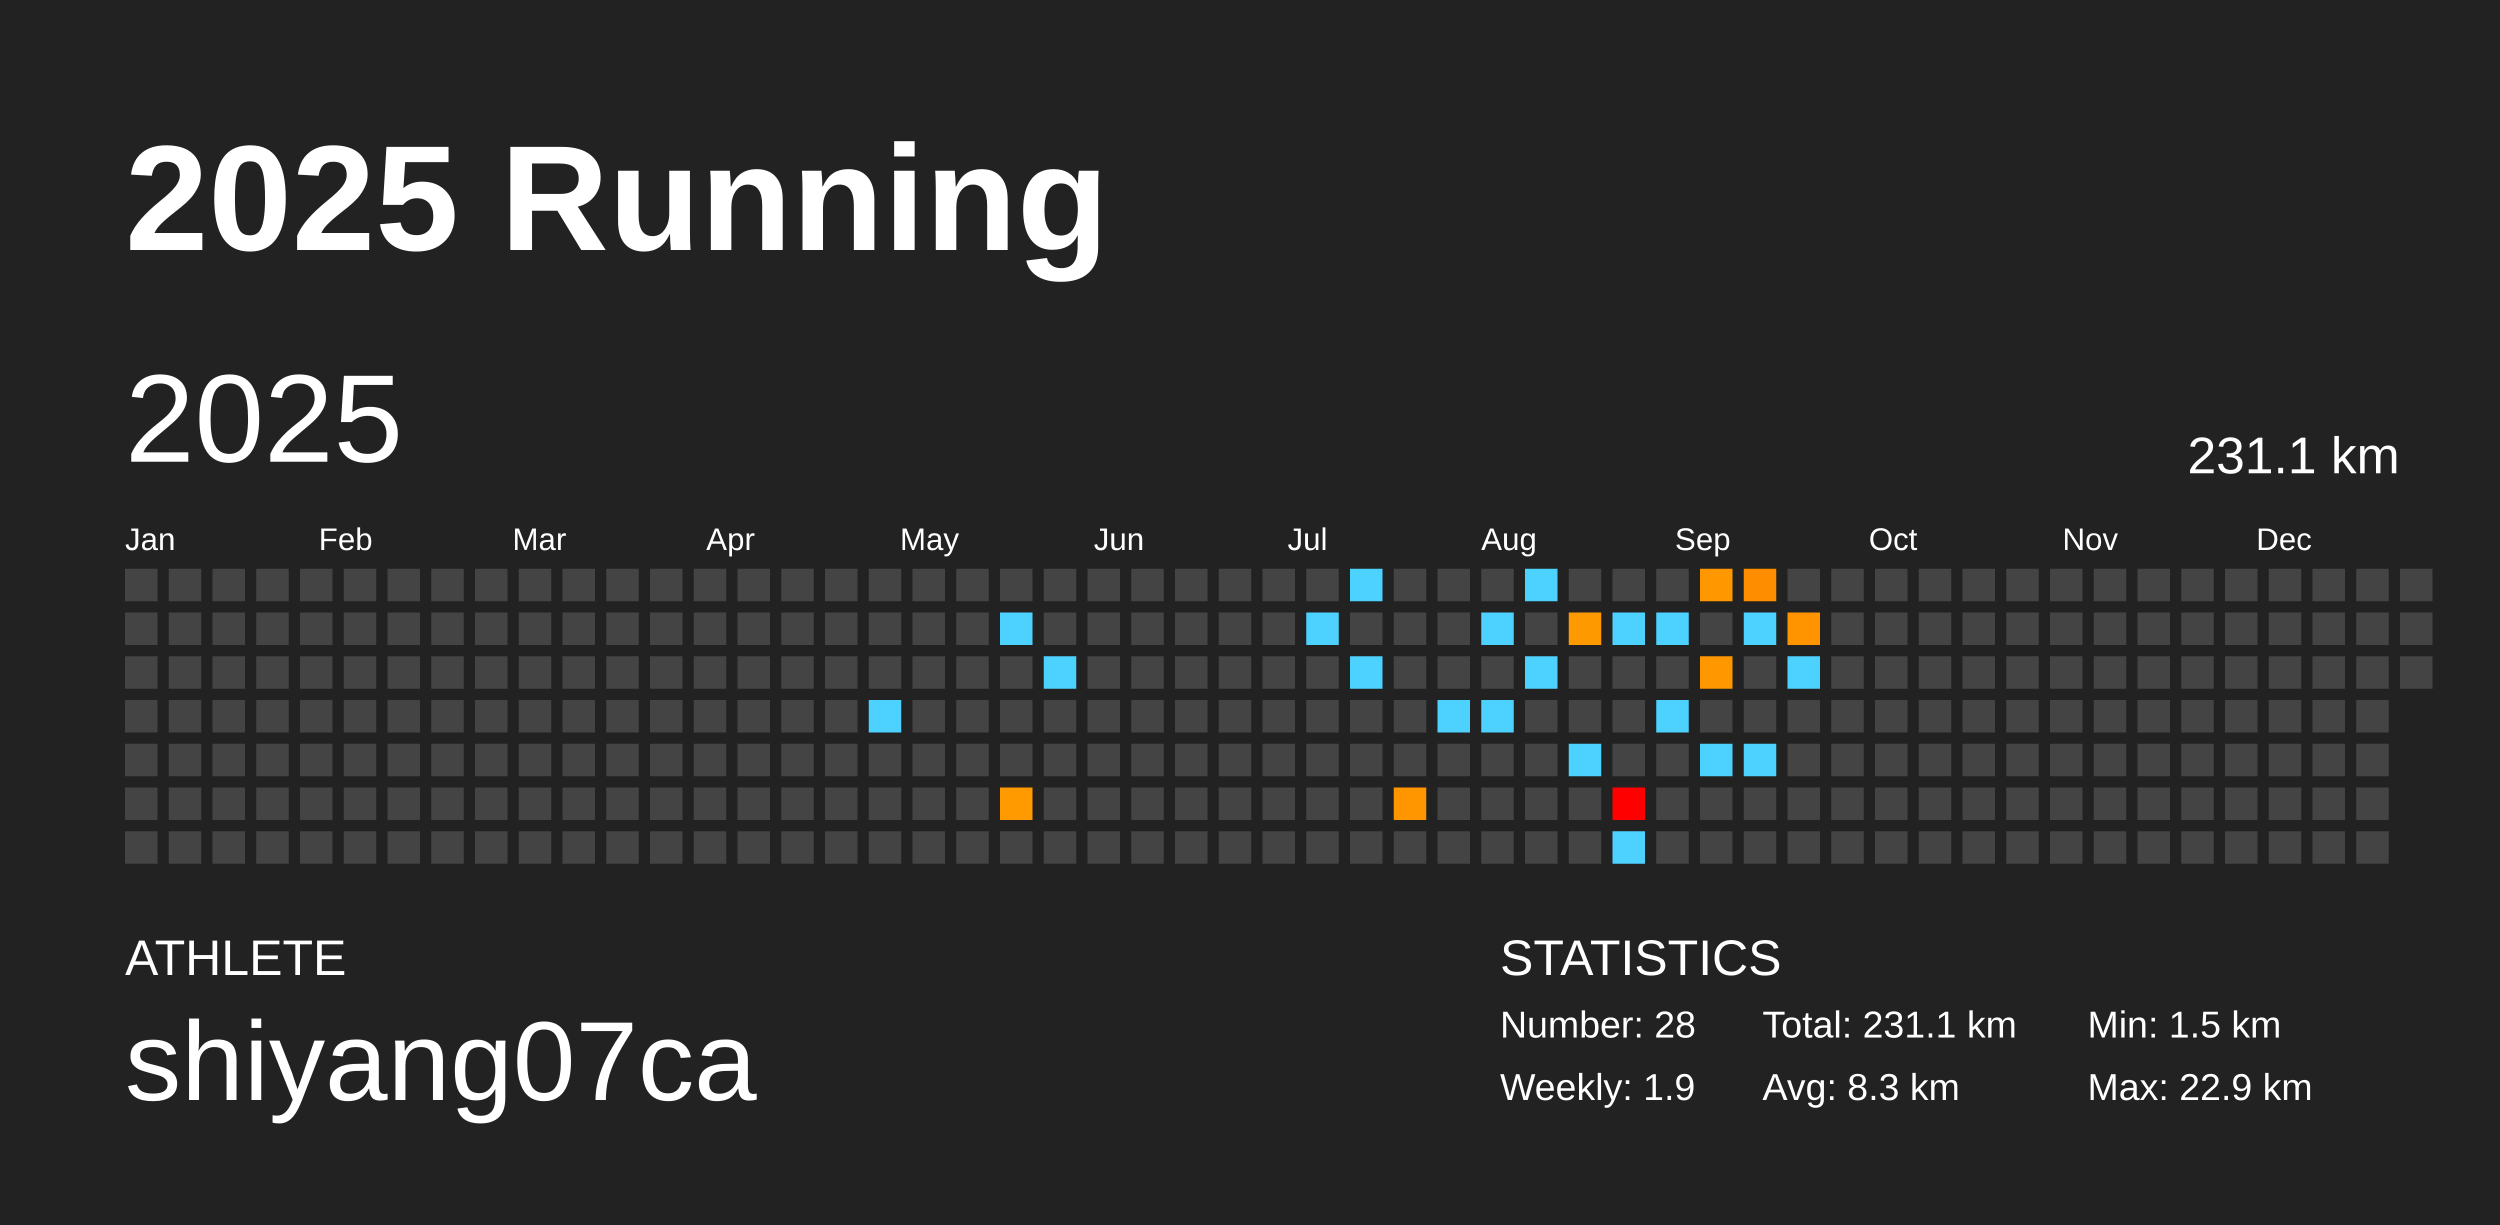
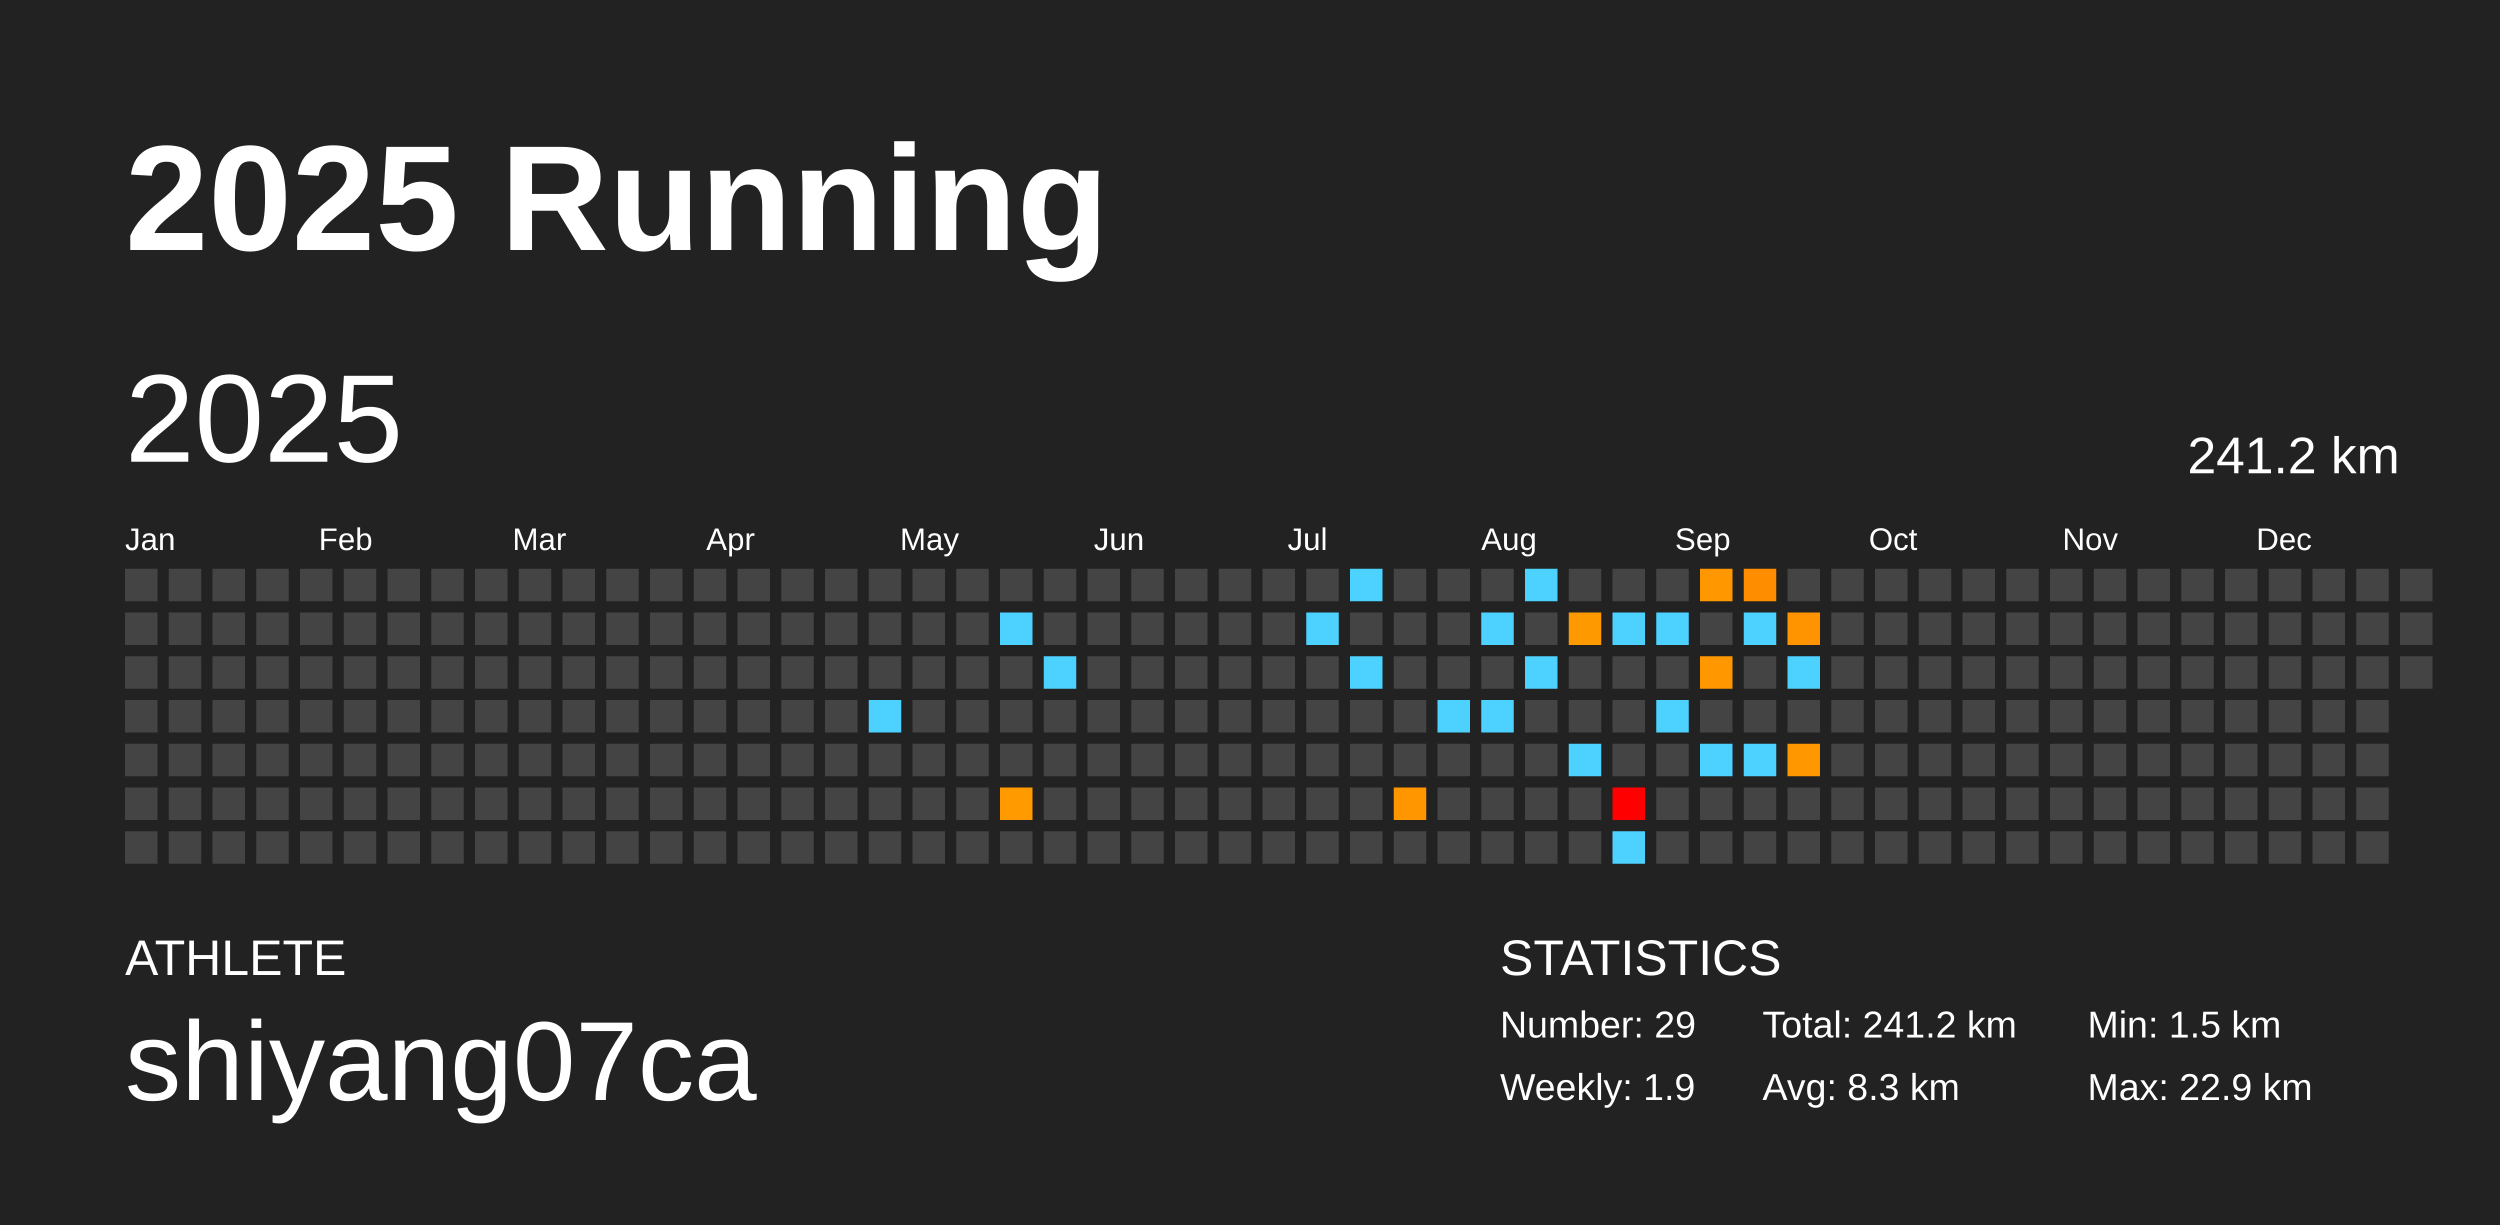
<svg xmlns="http://www.w3.org/2000/svg" baseProfile="full" height="98mm" version="1.1" viewBox="0,0,200,98" width="200mm">
  <defs />
  <rect fill="#222222" height="98" width="200" x="0" y="0" />
  <text fill="#FFFFFF" style="font-size:12px; font-family:Arial; font-weight:bold;" x="10" y="20">2025 Running</text>
  <text fill="#FFFFFF" style="font-size:4px; font-family:Arial" x="10" y="78">ATHLETE</text>
  <text fill="#FFFFFF" style="font-size:9px; font-family:Arial" x="10" y="88">shiyang07ca</text>
  <text fill="#FFFFFF" style="font-size:4px; font-family:Arial" x="120" y="78">STATISTICS</text>
-   <text fill="#FFFFFF" style="font-size:3px; font-family:Arial" x="120" y="83">Number: 28</text>
+   <text fill="#FFFFFF" style="font-size:3px; font-family:Arial" x="120" y="83">Number: 29</text>
  <text fill="#FFFFFF" style="font-size:3px; font-family:Arial" x="120" y="88">Weekly: 1.9</text>
-   <text fill="#FFFFFF" style="font-size:3px; font-family:Arial" x="141" y="83">Total: 231.1 km</text>
+   <text fill="#FFFFFF" style="font-size:3px; font-family:Arial" x="141" y="83">Total: 241.2 km</text>
  <text fill="#FFFFFF" style="font-size:3px; font-family:Arial" x="141" y="88">Avg: 8.3 km</text>
  <text fill="#FFFFFF" style="font-size:3px; font-family:Arial" x="167" y="83">Min: 1.5 km</text>
  <text fill="#FFFFFF" style="font-size:3px; font-family:Arial" x="167" y="88">Max: 22.9 km</text>
  <text dominant-baseline="hanging" fill="#FFFFFF" style="font-size:10.0px; font-family:Arial;" x="10" y="30">2025</text>
-   <text dominant-baseline="hanging" fill="#FFFFFF" style="font-size:4.125px; font-family:Arial;" x="175" y="35">231.1 km</text>
+   <text dominant-baseline="hanging" fill="#FFFFFF" style="font-size:4.125px; font-family:Arial;" x="175" y="35">241.2 km</text>
  <text fill="#FFFFFF" style="font-size:2.5px; font-family:Arial" x="10.0" y="44">Jan</text>
  <text fill="#FFFFFF" style="font-size:2.5px; font-family:Arial" x="25.5" y="44">Feb</text>
  <text fill="#FFFFFF" style="font-size:2.5px; font-family:Arial" x="41.0" y="44">Mar</text>
  <text fill="#FFFFFF" style="font-size:2.5px; font-family:Arial" x="56.5" y="44">Apr</text>
  <text fill="#FFFFFF" style="font-size:2.5px; font-family:Arial" x="72.0" y="44">May</text>
  <text fill="#FFFFFF" style="font-size:2.5px; font-family:Arial" x="87.5" y="44">Jun</text>
  <text fill="#FFFFFF" style="font-size:2.5px; font-family:Arial" x="103.0" y="44">Jul</text>
  <text fill="#FFFFFF" style="font-size:2.5px; font-family:Arial" x="118.5" y="44">Aug</text>
  <text fill="#FFFFFF" style="font-size:2.5px; font-family:Arial" x="134.0" y="44">Sep</text>
  <text fill="#FFFFFF" style="font-size:2.5px; font-family:Arial" x="149.5" y="44">Oct</text>
  <text fill="#FFFFFF" style="font-size:2.5px; font-family:Arial" x="165.0" y="44">Nov</text>
  <text fill="#FFFFFF" style="font-size:2.5px; font-family:Arial" x="180.5" y="44">Dec</text>
  <rect fill="#444444" height="2.6" width="2.6" x="10.0" y="45.5" />
  <rect fill="#444444" height="2.6" width="2.6" x="10.0" y="49.0" />
  <rect fill="#444444" height="2.6" width="2.6" x="10.0" y="52.5" />
  <rect fill="#444444" height="2.6" width="2.6" x="10.0" y="56.0" />
  <rect fill="#444444" height="2.6" width="2.6" x="10.0" y="59.5" />
  <rect fill="#444444" height="2.6" width="2.6" x="10.0" y="63.0" />
  <rect fill="#444444" height="2.6" width="2.6" x="10.0" y="66.5" />
  <rect fill="#444444" height="2.6" width="2.6" x="13.5" y="45.5" />
  <rect fill="#444444" height="2.6" width="2.6" x="13.5" y="49.0" />
  <rect fill="#444444" height="2.6" width="2.6" x="13.5" y="52.5" />
  <rect fill="#444444" height="2.6" width="2.6" x="13.5" y="56.0" />
  <rect fill="#444444" height="2.6" width="2.6" x="13.5" y="59.5" />
  <rect fill="#444444" height="2.6" width="2.6" x="13.5" y="63.0" />
  <rect fill="#444444" height="2.6" width="2.6" x="13.5" y="66.5" />
  <rect fill="#444444" height="2.6" width="2.6" x="17.0" y="45.5" />
  <rect fill="#444444" height="2.6" width="2.6" x="17.0" y="49.0" />
  <rect fill="#444444" height="2.6" width="2.6" x="17.0" y="52.5" />
  <rect fill="#444444" height="2.6" width="2.6" x="17.0" y="56.0" />
  <rect fill="#444444" height="2.6" width="2.6" x="17.0" y="59.5" />
  <rect fill="#444444" height="2.6" width="2.6" x="17.0" y="63.0" />
  <rect fill="#444444" height="2.6" width="2.6" x="17.0" y="66.5" />
  <rect fill="#444444" height="2.6" width="2.6" x="20.5" y="45.5" />
  <rect fill="#444444" height="2.6" width="2.6" x="20.5" y="49.0" />
  <rect fill="#444444" height="2.6" width="2.6" x="20.5" y="52.5" />
  <rect fill="#444444" height="2.6" width="2.6" x="20.5" y="56.0" />
  <rect fill="#444444" height="2.6" width="2.6" x="20.5" y="59.5" />
  <rect fill="#444444" height="2.6" width="2.6" x="20.5" y="63.0" />
  <rect fill="#444444" height="2.6" width="2.6" x="20.5" y="66.5" />
  <rect fill="#444444" height="2.6" width="2.6" x="24.0" y="45.5" />
  <rect fill="#444444" height="2.6" width="2.6" x="24.0" y="49.0" />
  <rect fill="#444444" height="2.6" width="2.6" x="24.0" y="52.5" />
  <rect fill="#444444" height="2.6" width="2.6" x="24.0" y="56.0" />
  <rect fill="#444444" height="2.6" width="2.6" x="24.0" y="59.5" />
  <rect fill="#444444" height="2.6" width="2.6" x="24.0" y="63.0" />
  <rect fill="#444444" height="2.6" width="2.6" x="24.0" y="66.5" />
  <rect fill="#444444" height="2.6" width="2.6" x="27.5" y="45.5" />
  <rect fill="#444444" height="2.6" width="2.6" x="27.5" y="49.0" />
  <rect fill="#444444" height="2.6" width="2.6" x="27.5" y="52.5" />
  <rect fill="#444444" height="2.6" width="2.6" x="27.5" y="56.0" />
  <rect fill="#444444" height="2.6" width="2.6" x="27.5" y="59.5" />
  <rect fill="#444444" height="2.6" width="2.6" x="27.5" y="63.0" />
  <rect fill="#444444" height="2.6" width="2.6" x="27.5" y="66.5" />
  <rect fill="#444444" height="2.6" width="2.6" x="31.0" y="45.5" />
  <rect fill="#444444" height="2.6" width="2.6" x="31.0" y="49.0" />
  <rect fill="#444444" height="2.6" width="2.6" x="31.0" y="52.5" />
  <rect fill="#444444" height="2.6" width="2.6" x="31.0" y="56.0" />
  <rect fill="#444444" height="2.6" width="2.6" x="31.0" y="59.5" />
  <rect fill="#444444" height="2.6" width="2.6" x="31.0" y="63.0" />
  <rect fill="#444444" height="2.6" width="2.6" x="31.0" y="66.5" />
  <rect fill="#444444" height="2.6" width="2.6" x="34.5" y="45.5" />
  <rect fill="#444444" height="2.6" width="2.6" x="34.5" y="49.0" />
  <rect fill="#444444" height="2.6" width="2.6" x="34.5" y="52.5" />
  <rect fill="#444444" height="2.6" width="2.6" x="34.5" y="56.0" />
  <rect fill="#444444" height="2.6" width="2.6" x="34.5" y="59.5" />
  <rect fill="#444444" height="2.6" width="2.6" x="34.5" y="63.0" />
  <rect fill="#444444" height="2.6" width="2.6" x="34.5" y="66.5" />
  <rect fill="#444444" height="2.6" width="2.6" x="38.0" y="45.5" />
  <rect fill="#444444" height="2.6" width="2.6" x="38.0" y="49.0" />
  <rect fill="#444444" height="2.6" width="2.6" x="38.0" y="52.5" />
  <rect fill="#444444" height="2.6" width="2.6" x="38.0" y="56.0" />
  <rect fill="#444444" height="2.6" width="2.6" x="38.0" y="59.5" />
  <rect fill="#444444" height="2.6" width="2.6" x="38.0" y="63.0" />
  <rect fill="#444444" height="2.6" width="2.6" x="38.0" y="66.5" />
  <rect fill="#444444" height="2.6" width="2.6" x="41.5" y="45.5" />
  <rect fill="#444444" height="2.6" width="2.6" x="41.5" y="49.0" />
  <rect fill="#444444" height="2.6" width="2.6" x="41.5" y="52.5" />
  <rect fill="#444444" height="2.6" width="2.6" x="41.5" y="56.0" />
  <rect fill="#444444" height="2.6" width="2.6" x="41.5" y="59.5" />
  <rect fill="#444444" height="2.6" width="2.6" x="41.5" y="63.0" />
  <rect fill="#444444" height="2.6" width="2.6" x="41.5" y="66.5" />
  <rect fill="#444444" height="2.6" width="2.6" x="45.0" y="45.5" />
  <rect fill="#444444" height="2.6" width="2.6" x="45.0" y="49.0" />
  <rect fill="#444444" height="2.6" width="2.6" x="45.0" y="52.5" />
  <rect fill="#444444" height="2.6" width="2.6" x="45.0" y="56.0" />
  <rect fill="#444444" height="2.6" width="2.6" x="45.0" y="59.5" />
  <rect fill="#444444" height="2.6" width="2.6" x="45.0" y="63.0" />
  <rect fill="#444444" height="2.6" width="2.6" x="45.0" y="66.5" />
  <rect fill="#444444" height="2.6" width="2.6" x="48.5" y="45.5" />
  <rect fill="#444444" height="2.6" width="2.6" x="48.5" y="49.0" />
  <rect fill="#444444" height="2.6" width="2.6" x="48.5" y="52.5" />
  <rect fill="#444444" height="2.6" width="2.6" x="48.5" y="56.0" />
  <rect fill="#444444" height="2.6" width="2.6" x="48.5" y="59.5" />
  <rect fill="#444444" height="2.6" width="2.6" x="48.5" y="63.0" />
  <rect fill="#444444" height="2.6" width="2.6" x="48.5" y="66.5" />
  <rect fill="#444444" height="2.6" width="2.6" x="52.0" y="45.5" />
  <rect fill="#444444" height="2.6" width="2.6" x="52.0" y="49.0" />
  <rect fill="#444444" height="2.6" width="2.6" x="52.0" y="52.5" />
  <rect fill="#444444" height="2.6" width="2.6" x="52.0" y="56.0" />
  <rect fill="#444444" height="2.6" width="2.6" x="52.0" y="59.5" />
  <rect fill="#444444" height="2.6" width="2.6" x="52.0" y="63.0" />
  <rect fill="#444444" height="2.6" width="2.6" x="52.0" y="66.5" />
  <rect fill="#444444" height="2.6" width="2.6" x="55.5" y="45.5" />
  <rect fill="#444444" height="2.6" width="2.6" x="55.5" y="49.0" />
  <rect fill="#444444" height="2.6" width="2.6" x="55.5" y="52.5" />
  <rect fill="#444444" height="2.6" width="2.6" x="55.5" y="56.0" />
  <rect fill="#444444" height="2.6" width="2.6" x="55.5" y="59.5" />
  <rect fill="#444444" height="2.6" width="2.6" x="55.5" y="63.0" />
  <rect fill="#444444" height="2.6" width="2.6" x="55.5" y="66.5" />
  <rect fill="#444444" height="2.6" width="2.6" x="59.0" y="45.5" />
  <rect fill="#444444" height="2.6" width="2.6" x="59.0" y="49.0" />
  <rect fill="#444444" height="2.6" width="2.6" x="59.0" y="52.5" />
  <rect fill="#444444" height="2.6" width="2.6" x="59.0" y="56.0" />
  <rect fill="#444444" height="2.6" width="2.6" x="59.0" y="59.5" />
  <rect fill="#444444" height="2.6" width="2.6" x="59.0" y="63.0" />
  <rect fill="#444444" height="2.6" width="2.6" x="59.0" y="66.5" />
  <rect fill="#444444" height="2.6" width="2.6" x="62.5" y="45.5" />
  <rect fill="#444444" height="2.6" width="2.6" x="62.5" y="49.0" />
  <rect fill="#444444" height="2.6" width="2.6" x="62.5" y="52.5" />
  <rect fill="#444444" height="2.6" width="2.6" x="62.5" y="56.0" />
  <rect fill="#444444" height="2.6" width="2.6" x="62.5" y="59.5" />
  <rect fill="#444444" height="2.6" width="2.6" x="62.5" y="63.0" />
  <rect fill="#444444" height="2.6" width="2.6" x="62.5" y="66.5" />
  <rect fill="#444444" height="2.6" width="2.6" x="66.0" y="45.5" />
  <rect fill="#444444" height="2.6" width="2.6" x="66.0" y="49.0" />
  <rect fill="#444444" height="2.6" width="2.6" x="66.0" y="52.5" />
  <rect fill="#444444" height="2.6" width="2.6" x="66.0" y="56.0" />
  <rect fill="#444444" height="2.6" width="2.6" x="66.0" y="59.5" />
  <rect fill="#444444" height="2.6" width="2.6" x="66.0" y="63.0" />
  <rect fill="#444444" height="2.6" width="2.6" x="66.0" y="66.5" />
  <rect fill="#444444" height="2.6" width="2.6" x="69.5" y="45.5" />
  <rect fill="#444444" height="2.6" width="2.6" x="69.5" y="49.0" />
  <rect fill="#444444" height="2.6" width="2.6" x="69.5" y="52.5" />
  <rect fill="#4dd2ff" height="2.6" width="2.6" x="69.5" y="56.0" />
  <rect fill="#444444" height="2.6" width="2.6" x="69.5" y="59.5" />
  <rect fill="#444444" height="2.6" width="2.6" x="69.5" y="63.0" />
  <rect fill="#444444" height="2.6" width="2.6" x="69.5" y="66.5" />
  <rect fill="#444444" height="2.6" width="2.6" x="73.0" y="45.5" />
  <rect fill="#444444" height="2.6" width="2.6" x="73.0" y="49.0" />
  <rect fill="#444444" height="2.6" width="2.6" x="73.0" y="52.5" />
  <rect fill="#444444" height="2.6" width="2.6" x="73.0" y="56.0" />
  <rect fill="#444444" height="2.6" width="2.6" x="73.0" y="59.5" />
  <rect fill="#444444" height="2.6" width="2.6" x="73.0" y="63.0" />
  <rect fill="#444444" height="2.6" width="2.6" x="73.0" y="66.5" />
  <rect fill="#444444" height="2.6" width="2.6" x="76.5" y="45.5" />
  <rect fill="#444444" height="2.6" width="2.6" x="76.5" y="49.0" />
  <rect fill="#444444" height="2.6" width="2.6" x="76.5" y="52.5" />
  <rect fill="#444444" height="2.6" width="2.6" x="76.5" y="56.0" />
  <rect fill="#444444" height="2.6" width="2.6" x="76.5" y="59.5" />
  <rect fill="#444444" height="2.6" width="2.6" x="76.5" y="63.0" />
  <rect fill="#444444" height="2.6" width="2.6" x="76.5" y="66.5" />
  <rect fill="#444444" height="2.6" width="2.6" x="80.0" y="45.5" />
  <rect fill="#4dd2ff" height="2.6" width="2.6" x="80.0" y="49.0" />
  <rect fill="#444444" height="2.6" width="2.6" x="80.0" y="52.5" />
  <rect fill="#444444" height="2.6" width="2.6" x="80.0" y="56.0" />
  <rect fill="#444444" height="2.6" width="2.6" x="80.0" y="59.5" />
  <rect fill="#ff9a00" height="2.6" width="2.6" x="80.0" y="63.0" />
  <rect fill="#444444" height="2.6" width="2.6" x="80.0" y="66.5" />
  <rect fill="#444444" height="2.6" width="2.6" x="83.5" y="45.5" />
  <rect fill="#444444" height="2.6" width="2.6" x="83.5" y="49.0" />
  <rect fill="#4dd2ff" height="2.6" width="2.6" x="83.5" y="52.5" />
  <rect fill="#444444" height="2.6" width="2.6" x="83.5" y="56.0" />
  <rect fill="#444444" height="2.6" width="2.6" x="83.5" y="59.5" />
  <rect fill="#444444" height="2.6" width="2.6" x="83.5" y="63.0" />
  <rect fill="#444444" height="2.6" width="2.6" x="83.5" y="66.5" />
  <rect fill="#444444" height="2.6" width="2.6" x="87.0" y="45.5" />
  <rect fill="#444444" height="2.6" width="2.6" x="87.0" y="49.0" />
  <rect fill="#444444" height="2.6" width="2.6" x="87.0" y="52.5" />
  <rect fill="#444444" height="2.6" width="2.6" x="87.0" y="56.0" />
  <rect fill="#444444" height="2.6" width="2.6" x="87.0" y="59.5" />
  <rect fill="#444444" height="2.6" width="2.6" x="87.0" y="63.0" />
  <rect fill="#444444" height="2.6" width="2.6" x="87.0" y="66.5" />
  <rect fill="#444444" height="2.6" width="2.6" x="90.5" y="45.5" />
  <rect fill="#444444" height="2.6" width="2.6" x="90.5" y="49.0" />
  <rect fill="#444444" height="2.6" width="2.6" x="90.5" y="52.5" />
  <rect fill="#444444" height="2.6" width="2.6" x="90.5" y="56.0" />
  <rect fill="#444444" height="2.6" width="2.6" x="90.5" y="59.5" />
  <rect fill="#444444" height="2.6" width="2.6" x="90.5" y="63.0" />
  <rect fill="#444444" height="2.6" width="2.6" x="90.5" y="66.5" />
  <rect fill="#444444" height="2.6" width="2.6" x="94.0" y="45.5" />
  <rect fill="#444444" height="2.6" width="2.6" x="94.0" y="49.0" />
  <rect fill="#444444" height="2.6" width="2.6" x="94.0" y="52.5" />
  <rect fill="#444444" height="2.6" width="2.6" x="94.0" y="56.0" />
  <rect fill="#444444" height="2.6" width="2.6" x="94.0" y="59.5" />
  <rect fill="#444444" height="2.6" width="2.6" x="94.0" y="63.0" />
  <rect fill="#444444" height="2.6" width="2.6" x="94.0" y="66.5" />
  <rect fill="#444444" height="2.6" width="2.6" x="97.5" y="45.5" />
  <rect fill="#444444" height="2.6" width="2.6" x="97.5" y="49.0" />
  <rect fill="#444444" height="2.6" width="2.6" x="97.5" y="52.5" />
  <rect fill="#444444" height="2.6" width="2.6" x="97.5" y="56.0" />
  <rect fill="#444444" height="2.6" width="2.6" x="97.5" y="59.5" />
  <rect fill="#444444" height="2.6" width="2.6" x="97.5" y="63.0" />
  <rect fill="#444444" height="2.6" width="2.6" x="97.5" y="66.5" />
  <rect fill="#444444" height="2.6" width="2.6" x="101.0" y="45.5" />
  <rect fill="#444444" height="2.6" width="2.6" x="101.0" y="49.0" />
  <rect fill="#444444" height="2.6" width="2.6" x="101.0" y="52.5" />
  <rect fill="#444444" height="2.6" width="2.6" x="101.0" y="56.0" />
  <rect fill="#444444" height="2.6" width="2.6" x="101.0" y="59.5" />
  <rect fill="#444444" height="2.6" width="2.6" x="101.0" y="63.0" />
  <rect fill="#444444" height="2.6" width="2.6" x="101.0" y="66.5" />
  <rect fill="#444444" height="2.6" width="2.6" x="104.5" y="45.5" />
  <rect fill="#4dd2ff" height="2.6" width="2.6" x="104.5" y="49.0" />
  <rect fill="#444444" height="2.6" width="2.6" x="104.5" y="52.5" />
  <rect fill="#444444" height="2.6" width="2.6" x="104.5" y="56.0" />
  <rect fill="#444444" height="2.6" width="2.6" x="104.5" y="59.5" />
  <rect fill="#444444" height="2.6" width="2.6" x="104.5" y="63.0" />
  <rect fill="#444444" height="2.6" width="2.6" x="104.5" y="66.5" />
  <rect fill="#4dd2ff" height="2.6" width="2.6" x="108.0" y="45.5" />
  <rect fill="#444444" height="2.6" width="2.6" x="108.0" y="49.0" />
  <rect fill="#4dd2ff" height="2.6" width="2.6" x="108.0" y="52.5" />
  <rect fill="#444444" height="2.6" width="2.6" x="108.0" y="56.0" />
  <rect fill="#444444" height="2.6" width="2.6" x="108.0" y="59.5" />
  <rect fill="#444444" height="2.6" width="2.6" x="108.0" y="63.0" />
  <rect fill="#444444" height="2.6" width="2.6" x="108.0" y="66.5" />
  <rect fill="#444444" height="2.6" width="2.6" x="111.5" y="45.5" />
  <rect fill="#444444" height="2.6" width="2.6" x="111.5" y="49.0" />
  <rect fill="#444444" height="2.6" width="2.6" x="111.5" y="52.5" />
  <rect fill="#444444" height="2.6" width="2.6" x="111.5" y="56.0" />
  <rect fill="#444444" height="2.6" width="2.6" x="111.5" y="59.5" />
  <rect fill="#ff9600" height="2.6" width="2.6" x="111.5" y="63.0" />
  <rect fill="#444444" height="2.6" width="2.6" x="111.5" y="66.5" />
  <rect fill="#444444" height="2.6" width="2.6" x="115.0" y="45.5" />
  <rect fill="#444444" height="2.6" width="2.6" x="115.0" y="49.0" />
  <rect fill="#444444" height="2.6" width="2.6" x="115.0" y="52.5" />
  <rect fill="#4dd2ff" height="2.6" width="2.6" x="115.0" y="56.0" />
  <rect fill="#444444" height="2.6" width="2.6" x="115.0" y="59.5" />
  <rect fill="#444444" height="2.6" width="2.6" x="115.0" y="63.0" />
  <rect fill="#444444" height="2.6" width="2.6" x="115.0" y="66.5" />
  <rect fill="#444444" height="2.6" width="2.6" x="118.5" y="45.5" />
  <rect fill="#4dd2ff" height="2.6" width="2.6" x="118.5" y="49.0" />
  <rect fill="#444444" height="2.6" width="2.6" x="118.5" y="52.5" />
  <rect fill="#4dd2ff" height="2.6" width="2.6" x="118.5" y="56.0" />
  <rect fill="#444444" height="2.6" width="2.6" x="118.5" y="59.5" />
  <rect fill="#444444" height="2.6" width="2.6" x="118.5" y="63.0" />
  <rect fill="#444444" height="2.6" width="2.6" x="118.5" y="66.5" />
  <rect fill="#4dd2ff" height="2.6" width="2.6" x="122.0" y="45.5" />
  <rect fill="#444444" height="2.6" width="2.6" x="122.0" y="49.0" />
  <rect fill="#4dd2ff" height="2.6" width="2.6" x="122.0" y="52.5" />
  <rect fill="#444444" height="2.6" width="2.6" x="122.0" y="56.0" />
  <rect fill="#444444" height="2.6" width="2.6" x="122.0" y="59.5" />
  <rect fill="#444444" height="2.6" width="2.6" x="122.0" y="63.0" />
  <rect fill="#444444" height="2.6" width="2.6" x="122.0" y="66.5" />
  <rect fill="#444444" height="2.6" width="2.6" x="125.5" y="45.5" />
  <rect fill="#ff9900" height="2.6" width="2.6" x="125.5" y="49.0" />
  <rect fill="#444444" height="2.6" width="2.6" x="125.5" y="52.5" />
  <rect fill="#444444" height="2.6" width="2.6" x="125.5" y="56.0" />
  <rect fill="#4dd2ff" height="2.6" width="2.6" x="125.5" y="59.5" />
  <rect fill="#444444" height="2.6" width="2.6" x="125.5" y="63.0" />
  <rect fill="#444444" height="2.6" width="2.6" x="125.5" y="66.5" />
  <rect fill="#444444" height="2.6" width="2.6" x="129.0" y="45.5" />
  <rect fill="#4dd2ff" height="2.6" width="2.6" x="129.0" y="49.0" />
  <rect fill="#444444" height="2.6" width="2.6" x="129.0" y="52.5" />
  <rect fill="#444444" height="2.6" width="2.6" x="129.0" y="56.0" />
  <rect fill="#444444" height="2.6" width="2.6" x="129.0" y="59.5" />
  <rect fill="red" height="2.6" width="2.6" x="129.0" y="63.0" />
  <rect fill="#4dd2ff" height="2.6" width="2.6" x="129.0" y="66.5" />
  <rect fill="#444444" height="2.6" width="2.6" x="132.5" y="45.5" />
  <rect fill="#4dd2ff" height="2.6" width="2.6" x="132.5" y="49.0" />
  <rect fill="#444444" height="2.6" width="2.6" x="132.5" y="52.5" />
  <rect fill="#4dd2ff" height="2.6" width="2.6" x="132.5" y="56.0" />
  <rect fill="#444444" height="2.6" width="2.6" x="132.5" y="59.5" />
  <rect fill="#444444" height="2.6" width="2.6" x="132.5" y="63.0" />
  <rect fill="#444444" height="2.6" width="2.6" x="132.5" y="66.5" />
  <rect fill="#ff9800" height="2.6" width="2.6" x="136.0" y="45.5" />
  <rect fill="#444444" height="2.6" width="2.6" x="136.0" y="49.0" />
  <rect fill="#ff9800" height="2.6" width="2.6" x="136.0" y="52.5" />
  <rect fill="#444444" height="2.6" width="2.6" x="136.0" y="56.0" />
  <rect fill="#4dd2ff" height="2.6" width="2.6" x="136.0" y="59.5" />
  <rect fill="#444444" height="2.6" width="2.6" x="136.0" y="63.0" />
  <rect fill="#444444" height="2.6" width="2.6" x="136.0" y="66.5" />
  <rect fill="#ff8d00" height="2.6" width="2.6" x="139.5" y="45.5" />
  <rect fill="#4dd2ff" height="2.6" width="2.6" x="139.5" y="49.0" />
  <rect fill="#444444" height="2.6" width="2.6" x="139.5" y="52.5" />
  <rect fill="#444444" height="2.6" width="2.6" x="139.5" y="56.0" />
  <rect fill="#4dd2ff" height="2.6" width="2.6" x="139.5" y="59.5" />
  <rect fill="#444444" height="2.6" width="2.6" x="139.5" y="63.0" />
  <rect fill="#444444" height="2.6" width="2.6" x="139.5" y="66.5" />
  <rect fill="#444444" height="2.6" width="2.6" x="143.0" y="45.5" />
  <rect fill="#ff9300" height="2.6" width="2.6" x="143.0" y="49.0" />
  <rect fill="#4dd2ff" height="2.6" width="2.6" x="143.0" y="52.5" />
  <rect fill="#444444" height="2.6" width="2.6" x="143.0" y="56.0" />
-   <rect fill="#444444" height="2.6" width="2.6" x="143.0" y="59.5" />
+   <rect fill="#ff9800" height="2.6" width="2.6" x="143.0" y="59.5" />
  <rect fill="#444444" height="2.6" width="2.6" x="143.0" y="63.0" />
  <rect fill="#444444" height="2.6" width="2.6" x="143.0" y="66.5" />
  <rect fill="#444444" height="2.6" width="2.6" x="146.5" y="45.5" />
  <rect fill="#444444" height="2.6" width="2.6" x="146.5" y="49.0" />
  <rect fill="#444444" height="2.6" width="2.6" x="146.5" y="52.5" />
  <rect fill="#444444" height="2.6" width="2.6" x="146.5" y="56.0" />
  <rect fill="#444444" height="2.6" width="2.6" x="146.5" y="59.5" />
  <rect fill="#444444" height="2.6" width="2.6" x="146.5" y="63.0" />
  <rect fill="#444444" height="2.6" width="2.6" x="146.5" y="66.5" />
  <rect fill="#444444" height="2.6" width="2.6" x="150.0" y="45.5" />
  <rect fill="#444444" height="2.6" width="2.6" x="150.0" y="49.0" />
  <rect fill="#444444" height="2.6" width="2.6" x="150.0" y="52.5" />
  <rect fill="#444444" height="2.6" width="2.6" x="150.0" y="56.0" />
  <rect fill="#444444" height="2.6" width="2.6" x="150.0" y="59.5" />
  <rect fill="#444444" height="2.6" width="2.6" x="150.0" y="63.0" />
  <rect fill="#444444" height="2.6" width="2.6" x="150.0" y="66.5" />
  <rect fill="#444444" height="2.6" width="2.6" x="153.5" y="45.5" />
  <rect fill="#444444" height="2.6" width="2.6" x="153.5" y="49.0" />
  <rect fill="#444444" height="2.6" width="2.6" x="153.5" y="52.5" />
  <rect fill="#444444" height="2.6" width="2.6" x="153.5" y="56.0" />
  <rect fill="#444444" height="2.6" width="2.6" x="153.5" y="59.5" />
  <rect fill="#444444" height="2.6" width="2.6" x="153.5" y="63.0" />
  <rect fill="#444444" height="2.6" width="2.6" x="153.5" y="66.5" />
  <rect fill="#444444" height="2.6" width="2.6" x="157.0" y="45.5" />
  <rect fill="#444444" height="2.6" width="2.6" x="157.0" y="49.0" />
  <rect fill="#444444" height="2.6" width="2.6" x="157.0" y="52.5" />
  <rect fill="#444444" height="2.6" width="2.6" x="157.0" y="56.0" />
  <rect fill="#444444" height="2.6" width="2.6" x="157.0" y="59.5" />
  <rect fill="#444444" height="2.6" width="2.6" x="157.0" y="63.0" />
  <rect fill="#444444" height="2.6" width="2.6" x="157.0" y="66.5" />
  <rect fill="#444444" height="2.6" width="2.6" x="160.5" y="45.5" />
  <rect fill="#444444" height="2.6" width="2.6" x="160.5" y="49.0" />
  <rect fill="#444444" height="2.6" width="2.6" x="160.5" y="52.5" />
  <rect fill="#444444" height="2.6" width="2.6" x="160.5" y="56.0" />
  <rect fill="#444444" height="2.6" width="2.6" x="160.5" y="59.5" />
  <rect fill="#444444" height="2.6" width="2.6" x="160.5" y="63.0" />
  <rect fill="#444444" height="2.6" width="2.6" x="160.5" y="66.5" />
  <rect fill="#444444" height="2.6" width="2.6" x="164.0" y="45.5" />
  <rect fill="#444444" height="2.6" width="2.6" x="164.0" y="49.0" />
  <rect fill="#444444" height="2.6" width="2.6" x="164.0" y="52.5" />
  <rect fill="#444444" height="2.6" width="2.6" x="164.0" y="56.0" />
  <rect fill="#444444" height="2.6" width="2.6" x="164.0" y="59.5" />
  <rect fill="#444444" height="2.6" width="2.6" x="164.0" y="63.0" />
  <rect fill="#444444" height="2.6" width="2.6" x="164.0" y="66.5" />
  <rect fill="#444444" height="2.6" width="2.6" x="167.5" y="45.5" />
  <rect fill="#444444" height="2.6" width="2.6" x="167.5" y="49.0" />
  <rect fill="#444444" height="2.6" width="2.6" x="167.5" y="52.5" />
  <rect fill="#444444" height="2.6" width="2.6" x="167.5" y="56.0" />
  <rect fill="#444444" height="2.6" width="2.6" x="167.5" y="59.5" />
  <rect fill="#444444" height="2.6" width="2.6" x="167.5" y="63.0" />
  <rect fill="#444444" height="2.6" width="2.6" x="167.5" y="66.5" />
  <rect fill="#444444" height="2.6" width="2.6" x="171.0" y="45.5" />
  <rect fill="#444444" height="2.6" width="2.6" x="171.0" y="49.0" />
  <rect fill="#444444" height="2.6" width="2.6" x="171.0" y="52.5" />
  <rect fill="#444444" height="2.6" width="2.6" x="171.0" y="56.0" />
  <rect fill="#444444" height="2.6" width="2.6" x="171.0" y="59.5" />
  <rect fill="#444444" height="2.6" width="2.6" x="171.0" y="63.0" />
  <rect fill="#444444" height="2.6" width="2.6" x="171.0" y="66.5" />
  <rect fill="#444444" height="2.6" width="2.6" x="174.5" y="45.5" />
  <rect fill="#444444" height="2.6" width="2.6" x="174.5" y="49.0" />
  <rect fill="#444444" height="2.6" width="2.6" x="174.5" y="52.5" />
  <rect fill="#444444" height="2.6" width="2.6" x="174.5" y="56.0" />
  <rect fill="#444444" height="2.6" width="2.6" x="174.5" y="59.5" />
  <rect fill="#444444" height="2.6" width="2.6" x="174.5" y="63.0" />
  <rect fill="#444444" height="2.6" width="2.6" x="174.5" y="66.5" />
  <rect fill="#444444" height="2.6" width="2.6" x="178.0" y="45.5" />
  <rect fill="#444444" height="2.6" width="2.6" x="178.0" y="49.0" />
  <rect fill="#444444" height="2.6" width="2.6" x="178.0" y="52.5" />
  <rect fill="#444444" height="2.6" width="2.6" x="178.0" y="56.0" />
  <rect fill="#444444" height="2.6" width="2.6" x="178.0" y="59.5" />
  <rect fill="#444444" height="2.6" width="2.6" x="178.0" y="63.0" />
  <rect fill="#444444" height="2.6" width="2.6" x="178.0" y="66.5" />
  <rect fill="#444444" height="2.6" width="2.6" x="181.5" y="45.5" />
  <rect fill="#444444" height="2.6" width="2.6" x="181.5" y="49.0" />
  <rect fill="#444444" height="2.6" width="2.6" x="181.5" y="52.5" />
  <rect fill="#444444" height="2.6" width="2.6" x="181.5" y="56.0" />
  <rect fill="#444444" height="2.6" width="2.6" x="181.5" y="59.5" />
  <rect fill="#444444" height="2.6" width="2.6" x="181.5" y="63.0" />
  <rect fill="#444444" height="2.6" width="2.6" x="181.5" y="66.5" />
  <rect fill="#444444" height="2.6" width="2.6" x="185.0" y="45.5" />
  <rect fill="#444444" height="2.6" width="2.6" x="185.0" y="49.0" />
  <rect fill="#444444" height="2.6" width="2.6" x="185.0" y="52.5" />
  <rect fill="#444444" height="2.6" width="2.6" x="185.0" y="56.0" />
  <rect fill="#444444" height="2.6" width="2.6" x="185.0" y="59.5" />
  <rect fill="#444444" height="2.6" width="2.6" x="185.0" y="63.0" />
  <rect fill="#444444" height="2.6" width="2.6" x="185.0" y="66.5" />
  <rect fill="#444444" height="2.6" width="2.6" x="188.5" y="45.5" />
  <rect fill="#444444" height="2.6" width="2.6" x="188.5" y="49.0" />
  <rect fill="#444444" height="2.6" width="2.6" x="188.5" y="52.5" />
  <rect fill="#444444" height="2.6" width="2.6" x="188.5" y="56.0" />
  <rect fill="#444444" height="2.6" width="2.6" x="188.5" y="59.5" />
  <rect fill="#444444" height="2.6" width="2.6" x="188.5" y="63.0" />
  <rect fill="#444444" height="2.6" width="2.6" x="188.5" y="66.5" />
  <rect fill="#444444" height="2.6" width="2.6" x="192.0" y="45.5" />
  <rect fill="#444444" height="2.6" width="2.6" x="192.0" y="49.0" />
  <rect fill="#444444" height="2.6" width="2.6" x="192.0" y="52.5" />
</svg>
